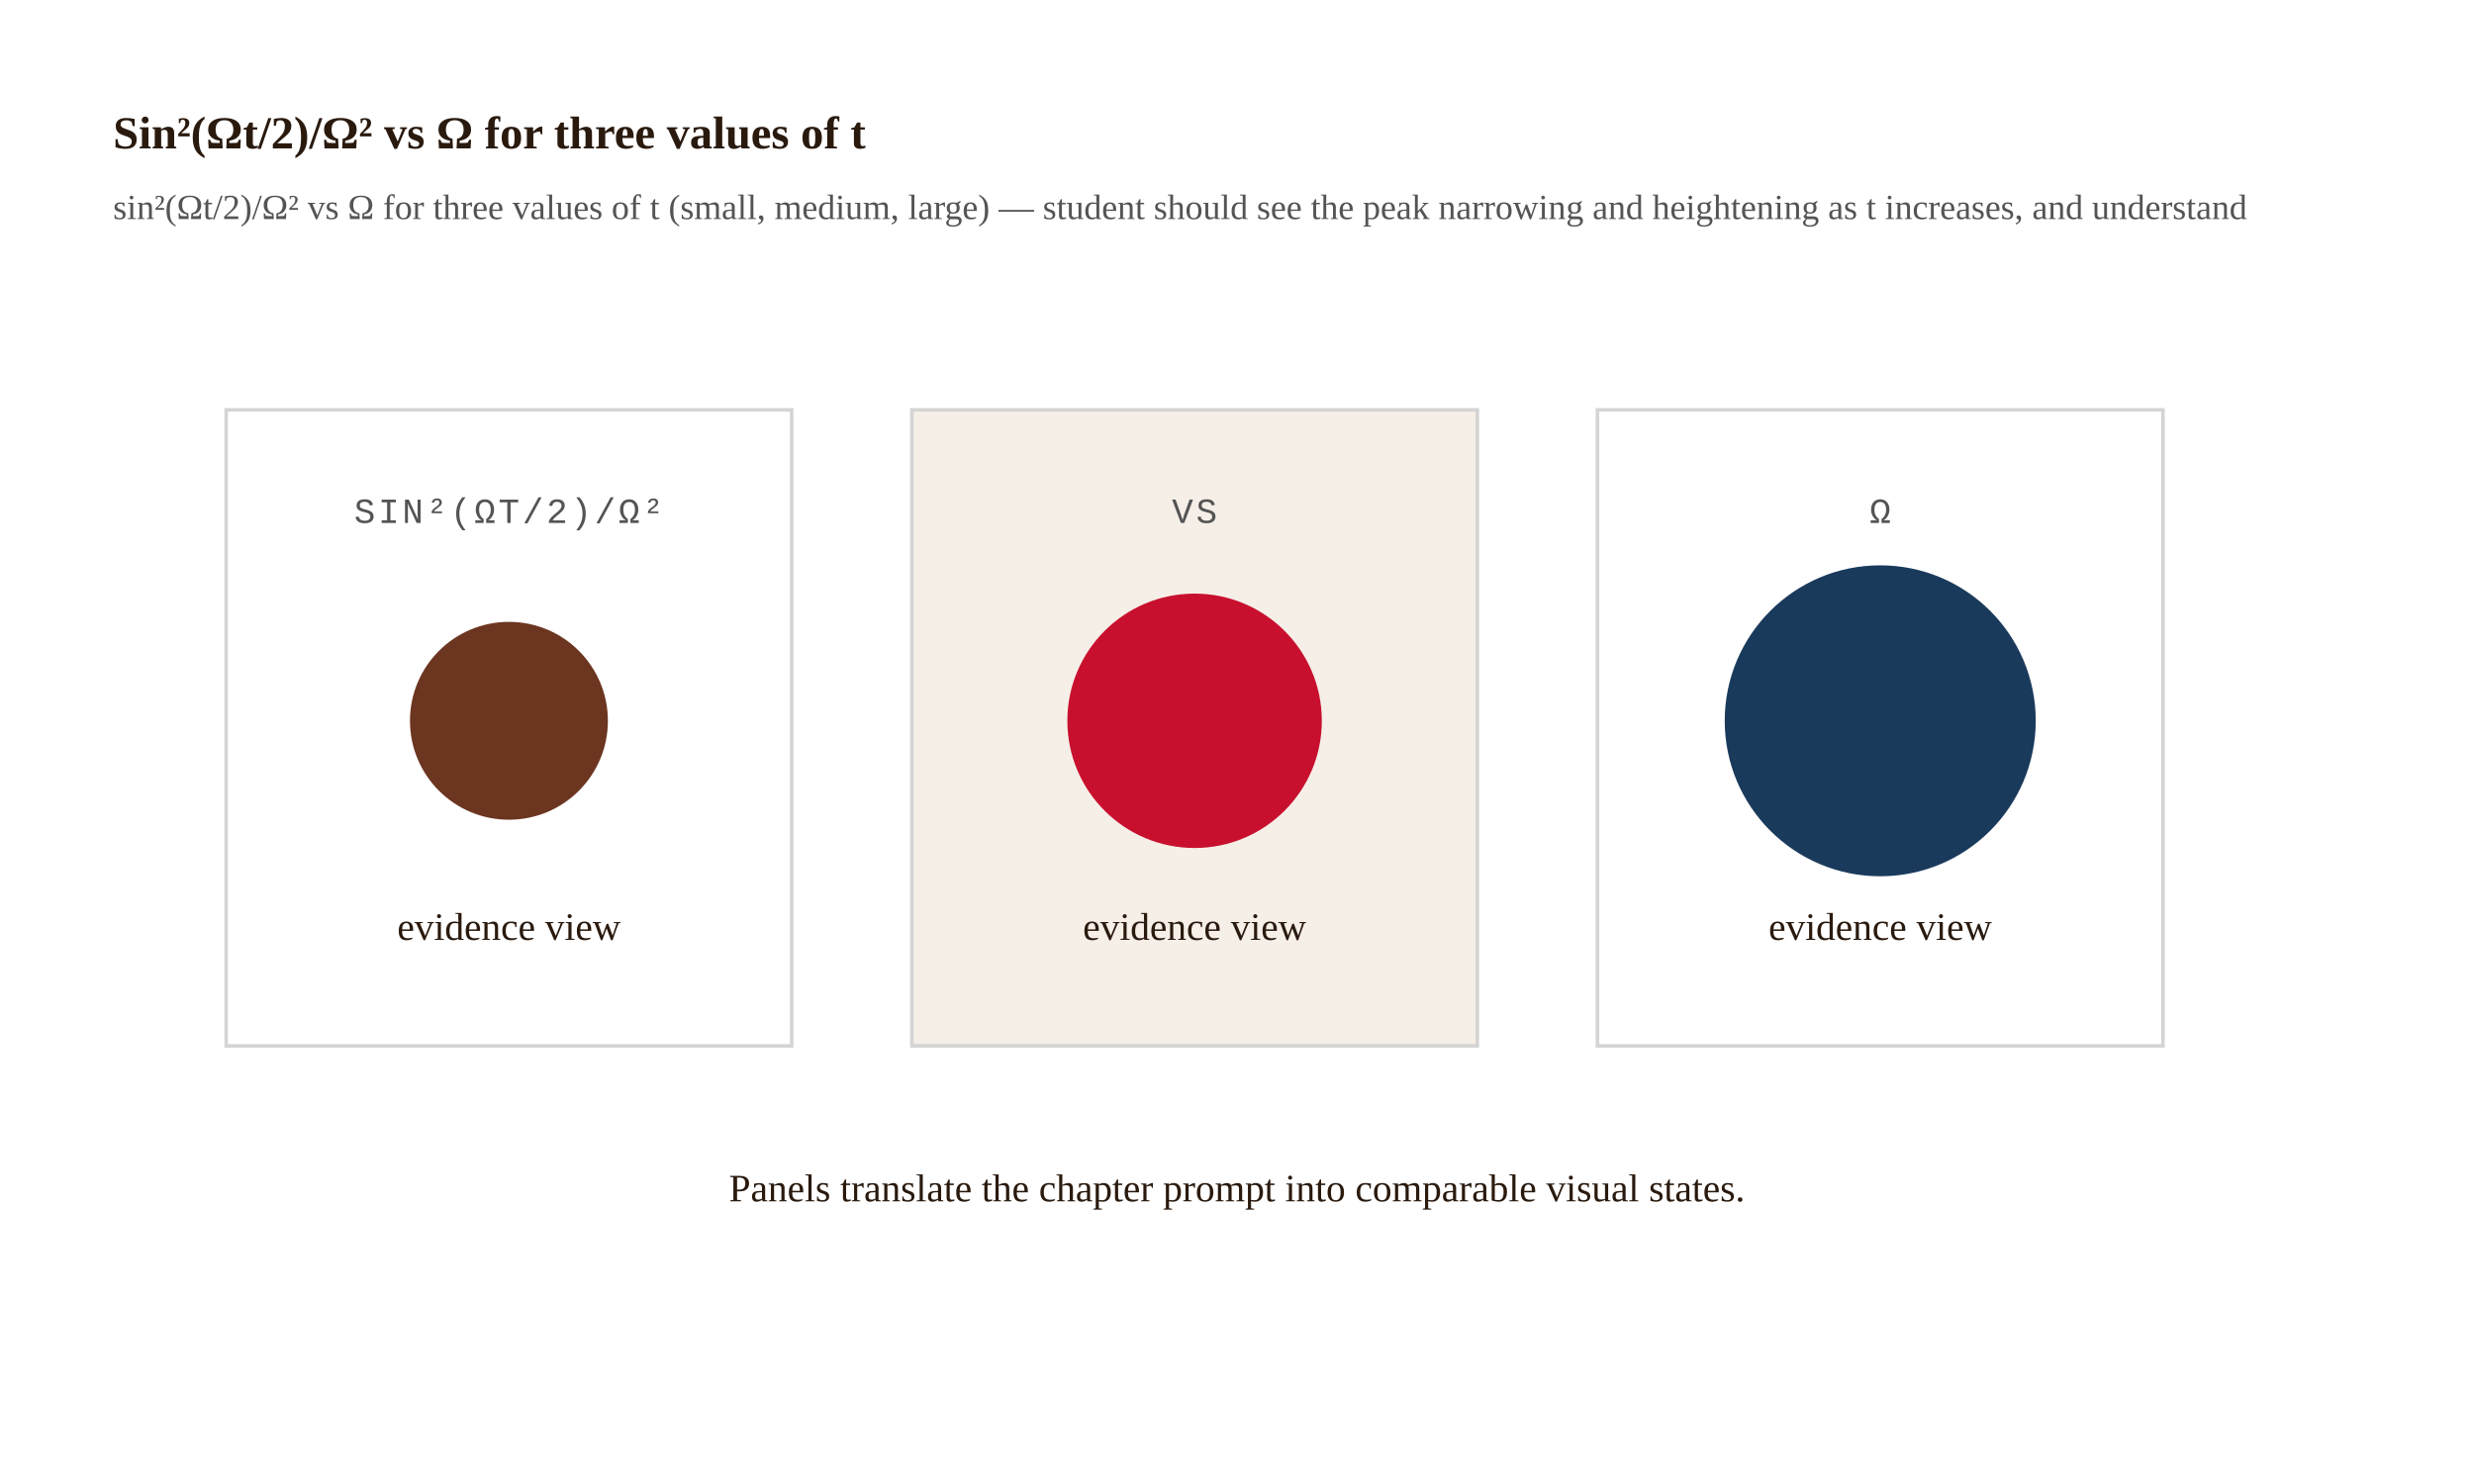
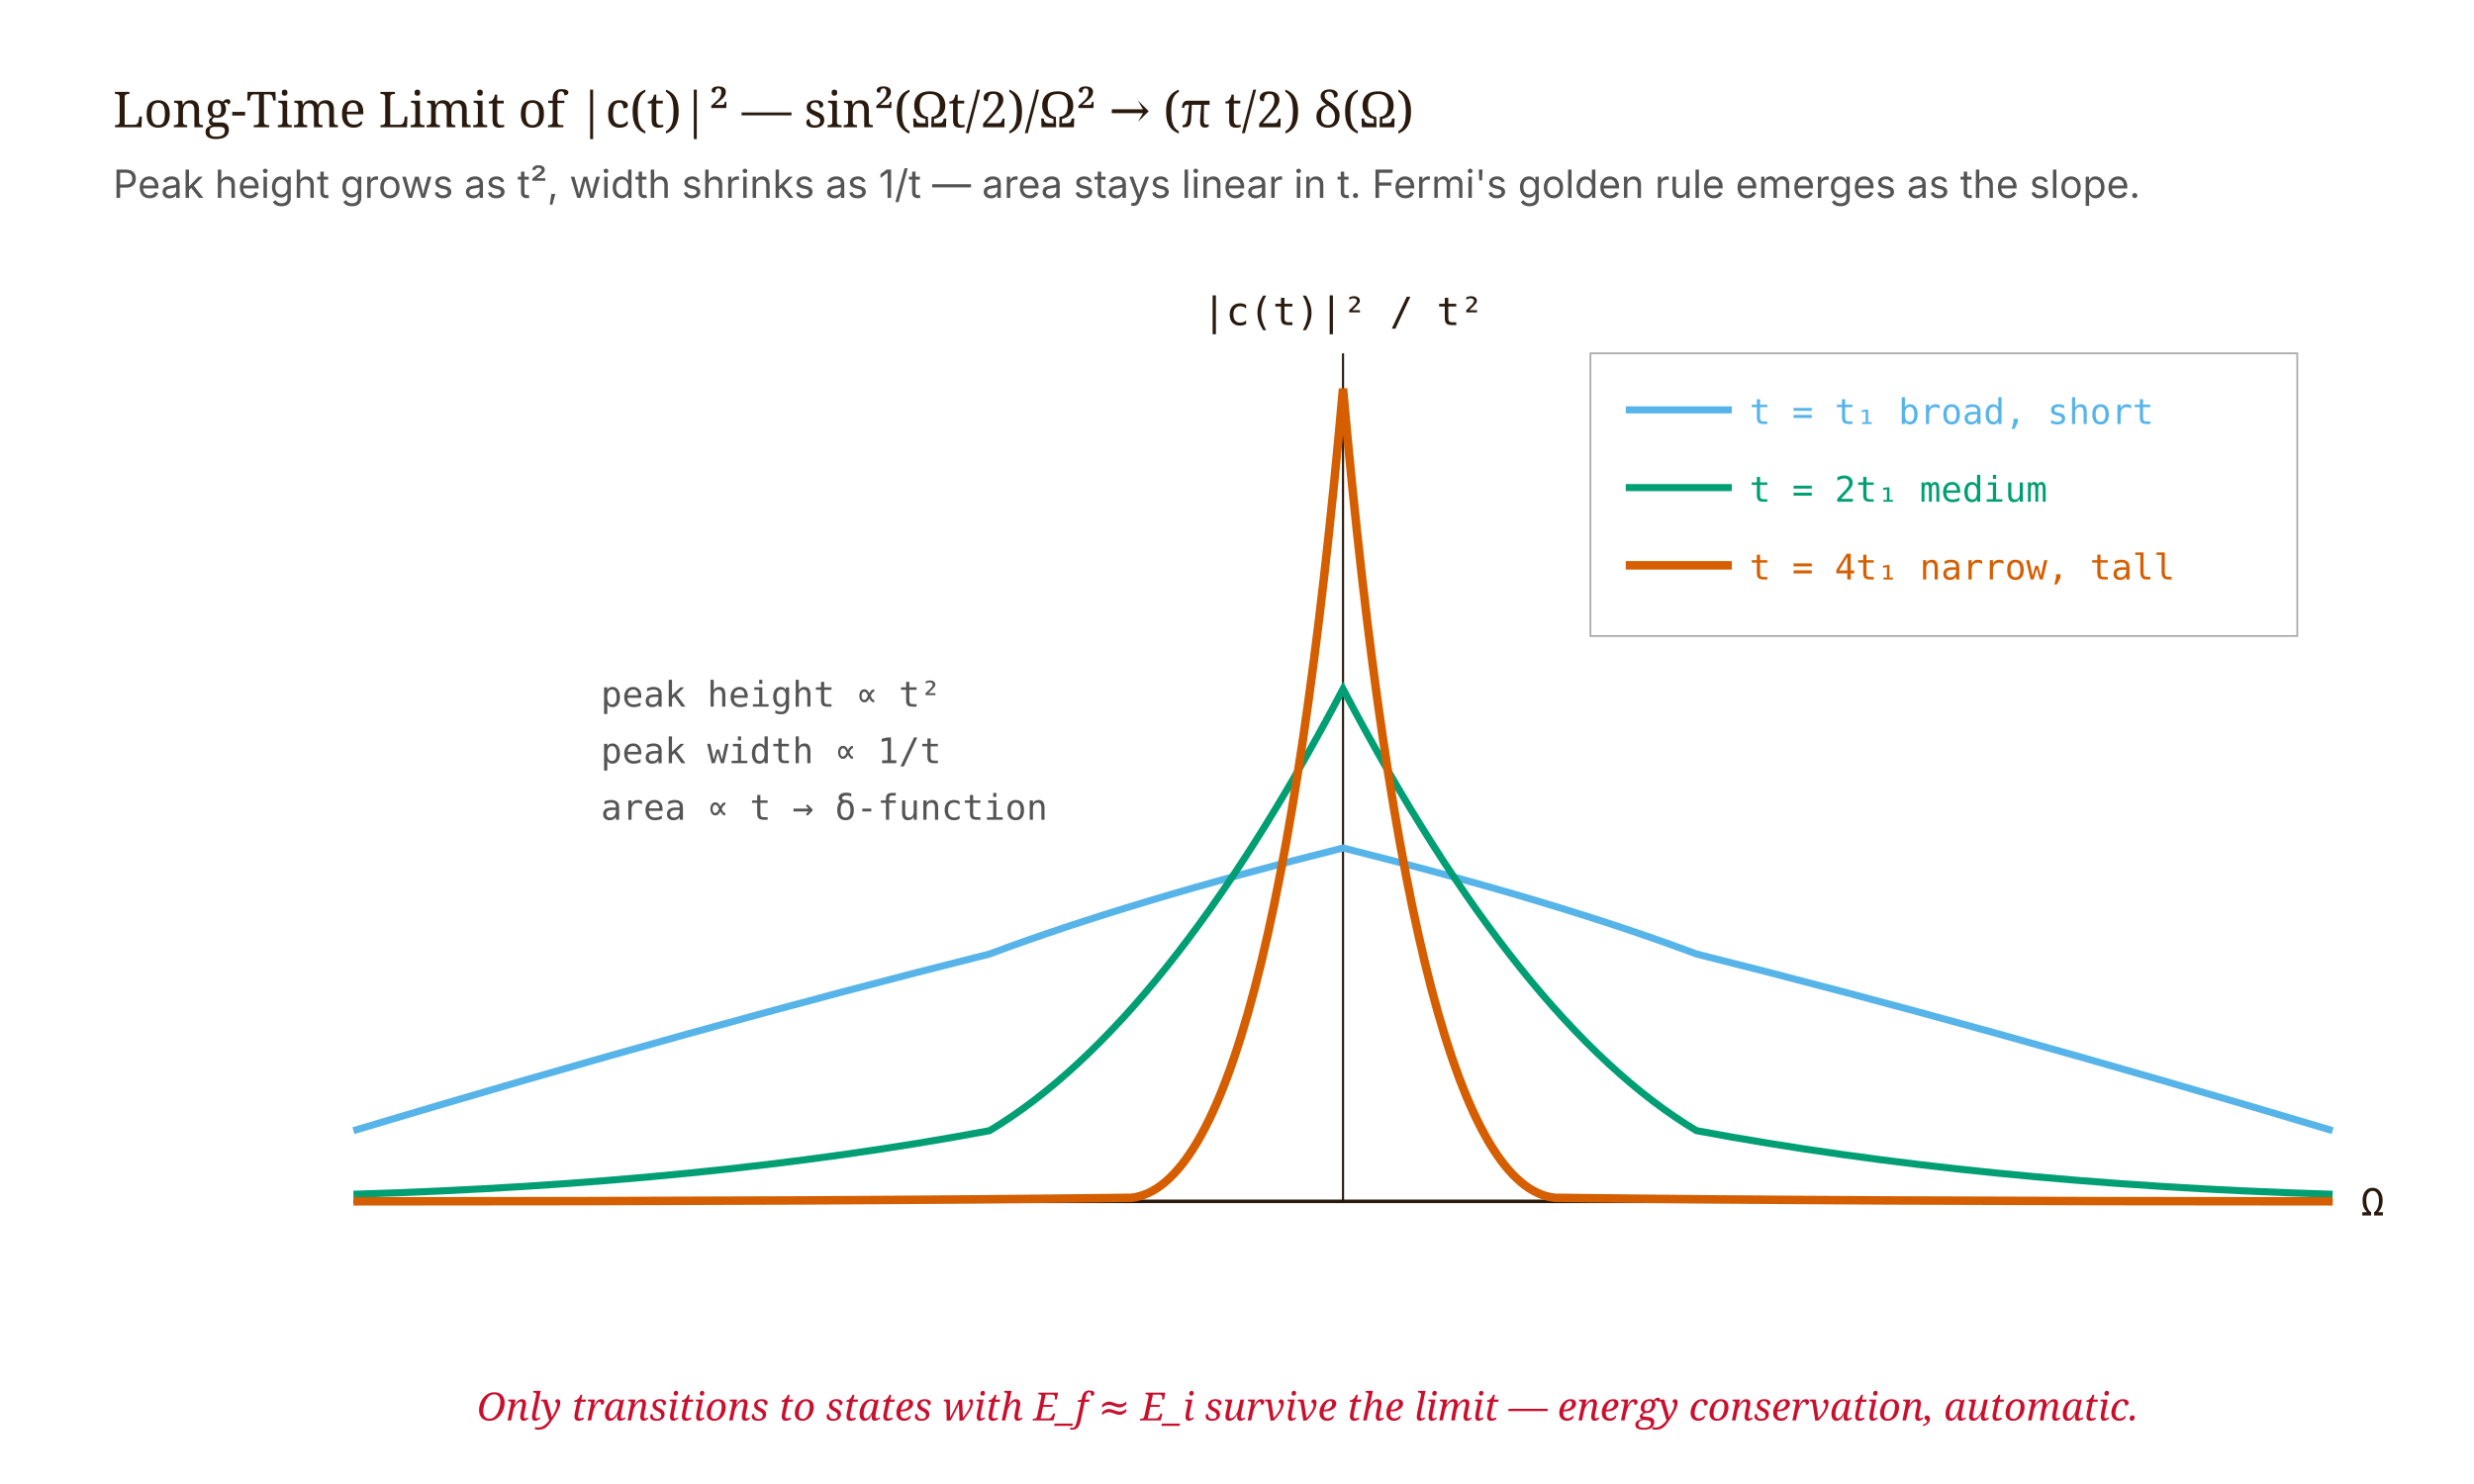
- <svg xmlns="http://www.w3.org/2000/svg" viewBox="0 0 700 420" role="img" aria-labelledby="title desc">
-   <defs>
-     <marker id="arrow" markerWidth="8" markerHeight="6" refX="7" refY="3" orient="auto">
-       <polygon points="0 0, 8 3, 0 6" fill="#2a1a0e" />
-     </marker>
-   </defs>
+ <svg xmlns="http://www.w3.org/2000/svg" viewBox="0 0 700 420" role="img" aria-labelledby="fig-title">
  <rect x="0" y="0" width="700" height="420" fill="#FFFFFF" />
-   <text x="32" y="42" font-family="'EB Garamond', Georgia, 'Times New Roman', serif" font-size="13" font-weight="bold" fill="#2a1a0e">Sin²(Ωt/2)/Ω² vs Ω for three values of t</text>
-   <text x="32" y="62" font-family="'EB Garamond', Georgia, 'Times New Roman', serif" font-size="10" fill="#545454">sin²(Ωt/2)/Ω² vs Ω for three values of t (small, medium, large) — student should see the peak narrowing and heightening as t increases, and understand</text>
-   <rect x="64" y="116" width="160" height="180" fill="#FFFFFF" stroke="#D4D4D4" stroke-width="1" />
-   <text x="144" y="148" text-anchor="middle" font-family="'IBM Plex Mono', 'Courier New', monospace" font-size="10" letter-spacing="0.08em" fill="#545454">SIN²(ΩT/2)/Ω²</text>
-   <circle cx="144" cy="204" r="28" fill="#6B3520" />
-   <text x="144" y="266" text-anchor="middle" font-family="'EB Garamond', Georgia, 'Times New Roman', serif" font-size="11" fill="#2a1a0e">evidence view</text>
-   <rect x="258" y="116" width="160" height="180" fill="#F5EFE8" stroke="#D4D4D4" stroke-width="1" />
-   <text x="338" y="148" text-anchor="middle" font-family="'IBM Plex Mono', 'Courier New', monospace" font-size="10" letter-spacing="0.08em" fill="#545454">VS</text>
-   <circle cx="338" cy="204" r="36" fill="#C8102E" />
-   <text x="338" y="266" text-anchor="middle" font-family="'EB Garamond', Georgia, 'Times New Roman', serif" font-size="11" fill="#2a1a0e">evidence view</text>
-   <rect x="452" y="116" width="160" height="180" fill="#FFFFFF" stroke="#D4D4D4" stroke-width="1" />
-   <text x="532" y="148" text-anchor="middle" font-family="'IBM Plex Mono', 'Courier New', monospace" font-size="10" letter-spacing="0.08em" fill="#545454">Ω</text>
-   <circle cx="532" cy="204" r="44" fill="#1A3A5C" />
-   <text x="532" y="266" text-anchor="middle" font-family="'EB Garamond', Georgia, 'Times New Roman', serif" font-size="11" fill="#2a1a0e">evidence view</text>
-   <text x="350" y="340" text-anchor="middle" font-family="'EB Garamond', Georgia, 'Times New Roman', serif" font-size="11" fill="#2a1a0e">Panels translate the chapter prompt into comparable visual states.</text>
+   <text x="32" y="36" font-family="'EB Garamond', Georgia, serif" font-size="14" fill="#2a1a0e">Long-Time Limit of |c(t)|² — sin²(Ωt/2)/Ω² → (π t/2) δ(Ω)</text>
+   <text x="32" y="56" font-family="'Inter', sans-serif" font-size="11" fill="#545454">Peak height grows as t², width shrinks as 1/t — area stays linear in t. Fermi's golden rule emerges as the slope.</text>
+   <line x1="100" y1="340" x2="660" y2="340" stroke="#2a1a0e" stroke-width="1" />
+   <line x1="380" y1="100" x2="380" y2="340" stroke="#2a1a0e" stroke-width="0.6" />
+   <text x="668" y="344" font-family="'JetBrains Mono', monospace" font-size="11" fill="#2a1a0e">Ω</text>
+   <text x="380" y="92" text-anchor="middle" font-family="'JetBrains Mono', monospace" font-size="11" fill="#2a1a0e">|c(t)|² / t²</text>
+   <path d="M 100 320 Q 200 290 280 270 Q 320 255 380 240 Q 440 255 480 270 Q 560 290 660 320" stroke="#56B4E9" stroke-width="2" fill="none" />
+   <path d="M 100 338 Q 200 335 280 320 Q 330 290 380 195 Q 430 290 480 320 Q 560 335 660 338" stroke="#009E73" stroke-width="2" fill="none" />
+   <path d="M 100 340 Q 240 340 320 339 Q 360 335 380 110 Q 400 335 440 339 Q 520 340 660 340" stroke="#D55E00" stroke-width="2.4" fill="none" />
+   <rect x="450" y="100" width="200" height="80" fill="#FFFFFF" stroke="#aaa" stroke-width="0.5" />
+   <line x1="460" y1="116" x2="490" y2="116" stroke="#56B4E9" stroke-width="2" />
+   <text x="495" y="120" font-family="'JetBrains Mono', monospace" font-size="10" fill="#56B4E9">t = t₁  broad, short</text>
+   <line x1="460" y1="138" x2="490" y2="138" stroke="#009E73" stroke-width="2" />
+   <text x="495" y="142" font-family="'JetBrains Mono', monospace" font-size="10" fill="#009E73">t = 2t₁  medium</text>
+   <line x1="460" y1="160" x2="490" y2="160" stroke="#D55E00" stroke-width="2.4" />
+   <text x="495" y="164" font-family="'JetBrains Mono', monospace" font-size="10" fill="#D55E00">t = 4t₁  narrow, tall</text>
+   <text x="170" y="200" font-family="'JetBrains Mono', monospace" font-size="10" fill="#545454">peak height ∝ t²</text>
+   <text x="170" y="216" font-family="'JetBrains Mono', monospace" font-size="10" fill="#545454">peak width ∝ 1/t</text>
+   <text x="170" y="232" font-family="'JetBrains Mono', monospace" font-size="10" fill="#545454">area ∝ t  →  δ-function</text>
+   <text x="370" y="402" text-anchor="middle" font-family="'EB Garamond', Georgia, serif" font-size="11" fill="#C8102E" font-style="italic">Only transitions to states with E_f ≈ E_i survive the limit — energy conservation, automatic.</text>
</svg>
